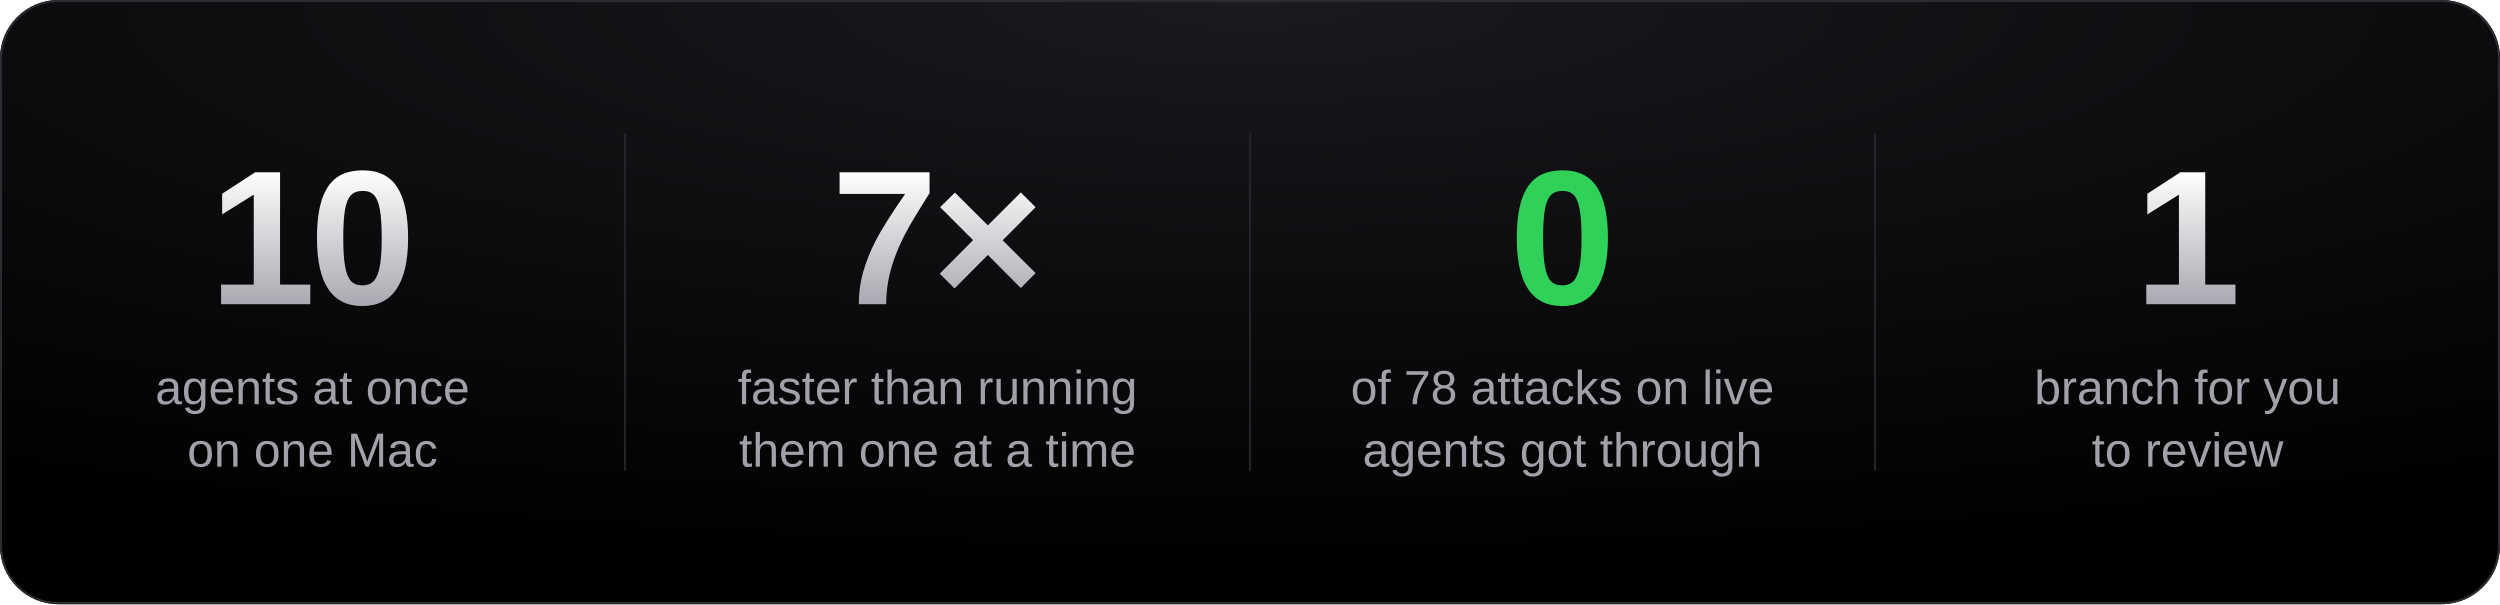
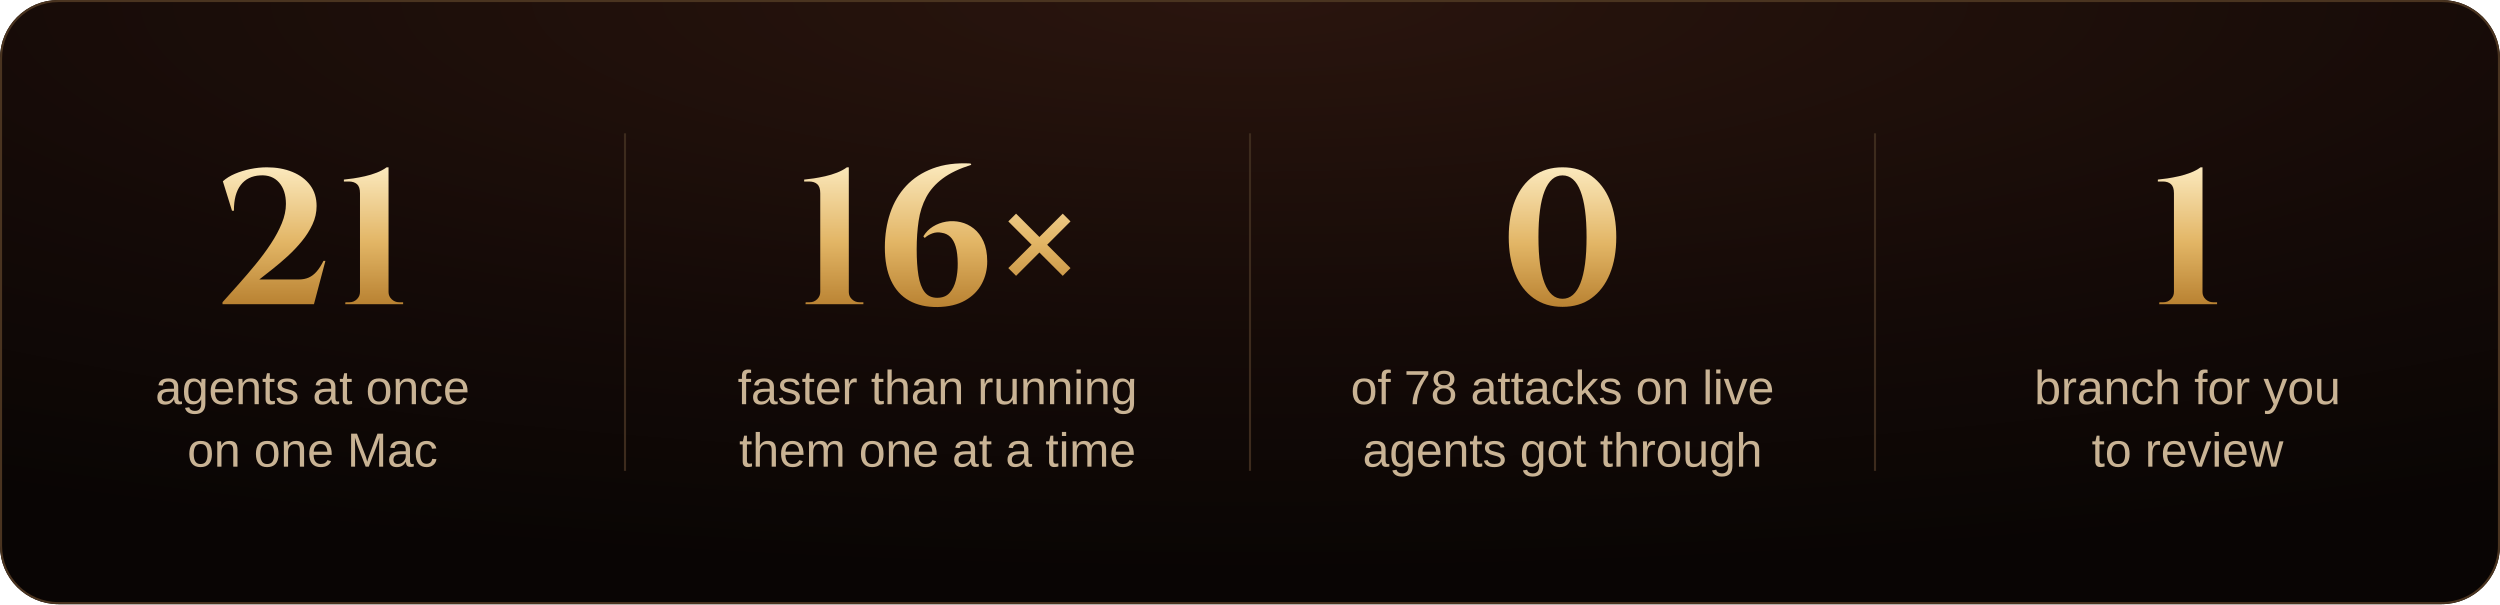
<svg xmlns="http://www.w3.org/2000/svg" viewBox="0 0 1200 290" width="1200" height="290" role="img" aria-labelledby="title desc">
  <defs>
    <radialGradient id="stage" cx="50%" cy="0%" r="95%">
-       <stop offset="0" stop-color="#1a1a1f" />
-       <stop offset="0.6" stop-color="#0a0a0c" />
-       <stop offset="1" stop-color="#000" />
+       <stop offset="0" stop-color="#2a150e" />
+       <stop offset="0.6" stop-color="#140a07" />
+       <stop offset="1" stop-color="#090504" />
    </radialGradient>
-     <linearGradient id="ink" x1="0" y1="0" x2="0" y2="1">
-       <stop offset="0" stop-color="#ffffff" />
-       <stop offset="1" stop-color="#a8a8b0" />
+     <linearGradient id="gold" x1="0" y1="0" x2="0" y2="1">
+       <stop offset="0" stop-color="#fbe9bd" />
+       <stop offset=".55" stop-color="#e2b565" />
+       <stop offset="1" stop-color="#b98232" />
    </linearGradient>
  </defs>
  <style>
    text { font-family: -apple-system, BlinkMacSystemFont, "SF Pro Display", "Segoe UI", "Helvetica Neue", Arial, sans-serif; text-anchor: middle; }
-     .n { font-size: 92px; font-weight: 700; letter-spacing: -3px; fill: url(#ink); }
-     .l { font-size: 23px; font-weight: 500; fill: #a1a1aa; }
+     .l { font-size: 23px; font-weight: 500; fill: #c9b394; }
    .up { animation: up 1s cubic-bezier(.2,.7,.2,1) both; }
    .s1 { animation-delay: .1s; } .s2 { animation-delay: .35s; } .s3 { animation-delay: .6s; } .s4 { animation-delay: .85s; }
    @keyframes up { from { opacity: 0; transform: translateY(16px); } to { opacity: 1; transform: none; } }
    @media (prefers-reduced-motion: reduce) { .up { animation: none; } }
  </style>
  <rect width="1200" height="290" rx="28" fill="url(#stage)" />
-   <rect x="0.5" y="0.5" width="1199" height="289" rx="27.5" fill="none" stroke="#2c2c31" />
-   <g stroke="#232328">
+   <rect x="0.5" y="0.5" width="1199" height="289" rx="27.5" fill="none" stroke="#4a3420" />
+   <g stroke="#3d2b1d">
    <line x1="300" y1="64" x2="300" y2="226" />
    <line x1="600" y1="64" x2="600" y2="226" />
    <line x1="900" y1="64" x2="900" y2="226" />
  </g>
  <g class="up s1">
-     <text class="n" x="150" y="146">10</text>
+     <path d="M111.363 101.156 106.97 87.018Q109.333 84.879 112.791 83.405Q116.249 81.932 120.243 81.122Q124.237 80.312 128.074 80.312Q134.984 80.312 140.404 82.548Q145.824 84.784 148.894 88.916Q151.965 93.047 151.965 98.919Q151.965 103.443 150.006 107.687Q148.048 111.93 144.904 115.767Q141.759 119.603 138.063 122.987Q134.366 126.371 130.798 129.168Q127.23 131.964 124.47 134.145H143.396Q146.156 134.145 148.229 133.214Q150.302 132.282 152.007 130.311Q153.713 128.34 155.277 125.208H156.197L150.7 146.0H106.799V145.08Q110.466 140.963 114.616 136.322Q118.766 131.681 122.766 126.797Q126.767 121.913 130.039 116.948Q133.312 111.983 135.278 107.165Q137.245 102.346 137.245 97.891Q137.245 91.332 133.926 87.585Q130.608 83.838 124.891 84.189Q118.842 84.505 115.544 88.81Q112.247 93.116 112.283 101.156ZM193.496 146.0V145.08H191.564Q189.54 145.08 188.022 143.654Q186.504 142.228 186.504 140.204V80.312H185.584Q183.534 81.82 180.805 82.878Q178.076 83.936 175.172 84.59Q172.267 85.244 169.616 85.64Q166.964 86.036 165.068 86.2V87.12H167.447Q169.954 87.12 171.375 88.41Q172.796 89.699 172.796 92.745V140.114Q172.796 142.136 171.324 143.608Q169.852 145.08 167.736 145.08H165.804L165.712 146.0Z" fill="url(#gold)" />
    <text class="l" x="150" y="194">agents at once</text>
    <text class="l" x="150" y="224">on one Mac</text>
  </g>
  <g class="up s2">
-     <text class="n" x="450" y="146">7×</text>
+     <path d="M414.422 146.0V145.08H412.49Q410.466 145.08 408.948 143.654Q407.43 142.228 407.43 140.204V80.312H406.51Q404.46 81.82 401.731 82.878Q399.002 83.936 396.098 84.59Q393.193 85.244 390.542 85.64Q387.89 86.036 385.994 86.2V87.12H388.373Q390.88 87.12 392.301 88.41Q393.722 89.699 393.722 92.745V140.114Q393.722 142.136 392.25 143.608Q390.778 145.08 388.662 145.08H386.73L386.638 146.0ZM465.863 78.472 466.231 79.116Q457.688 81.791 452.484 85.689Q447.279 89.588 444.577 94.679Q441.874 99.77 440.941 106.031Q440.008 112.292 440.008 119.747Q440.008 127.094 440.864 132.29Q441.72 137.487 443.86 140.216Q446.001 142.944 449.855 142.944Q453.657 142.944 455.784 140.6Q457.912 138.256 458.827 134.513Q459.742 130.771 459.706 126.522Q459.67 121.531 458.747 118.407Q457.823 115.282 456.124 113.675Q454.426 112.068 452.034 111.733Q449.684 111.231 447.501 112.036Q445.318 112.841 443.869 114.227L443.205 113.455Q444.927 110.547 447.823 108.753Q450.719 106.959 454.181 106.389Q457.642 105.819 461.087 106.621Q464.532 107.423 467.416 109.698Q470.299 111.973 472.067 115.85Q473.834 119.727 473.867 125.402Q473.9 131.241 471.255 136.21Q468.61 141.18 463.31 144.206Q458.01 147.232 450.023 147.38Q442.127 147.472 436.432 144.316Q430.736 141.16 427.715 134.696Q424.693 128.231 424.73 118.574Q424.766 109.778 427.294 102.257Q429.822 94.736 434.935 89.241Q440.047 83.746 447.77 80.843Q455.493 77.94 465.863 78.472ZM487.713 102.553 513.841 128.681 510.115 132.407 483.987 106.279ZM513.841 106.279 487.713 132.407 483.987 128.681 510.115 102.553Z" fill="url(#gold)" />
    <text class="l" x="450" y="194">faster than running</text>
    <text class="l" x="450" y="224">them one at a time</text>
  </g>
  <g class="up s3">
-     <text class="n" x="750" y="146" style="fill:#30d158">0</text>
+     <path d="M750.003 80.312Q758.116 80.312 763.867 84.444Q769.619 88.576 772.716 96.074Q775.812 103.572 775.812 113.8Q775.812 123.973 772.716 131.499Q769.619 139.024 763.867 143.156Q758.116 147.288 750.003 147.288Q741.947 147.288 736.167 143.156Q730.388 139.024 727.291 131.499Q724.194 123.973 724.194 113.8Q724.194 103.572 727.291 96.074Q730.388 88.576 736.167 84.444Q741.947 80.312 750.003 80.312ZM750.003 84.189Q744.352 84.189 741.403 91.697Q738.454 99.205 738.454 113.8Q738.454 128.395 741.403 135.903Q744.352 143.411 750.003 143.411Q755.691 143.411 758.622 135.903Q761.553 128.395 761.553 113.8Q761.553 99.205 758.622 91.697Q755.691 84.189 750.003 84.189Z" fill="url(#gold)" />
    <text class="l" x="750" y="194">of 78 attacks on live</text>
    <text class="l" x="750" y="224">agents got through</text>
  </g>
  <g class="up s4">
-     <text class="n" x="1050" y="146">1</text>
+     <path d="M1064.194 146.0V145.08H1062.262Q1060.238 145.08 1058.72 143.654Q1057.202 142.228 1057.202 140.204V80.312H1056.282Q1054.232 81.82 1051.503 82.878Q1048.774 83.936 1045.87 84.59Q1042.965 85.244 1040.314 85.64Q1037.662 86.036 1035.766 86.2V87.12H1038.145Q1040.652 87.12 1042.073 88.41Q1043.494 89.699 1043.494 92.745V140.114Q1043.494 142.136 1042.022 143.608Q1040.55 145.08 1038.434 145.08H1036.502L1036.41 146.0Z" fill="url(#gold)" />
    <text class="l" x="1050" y="194">branch for you</text>
    <text class="l" x="1050" y="224">to review</text>
  </g>
</svg>
